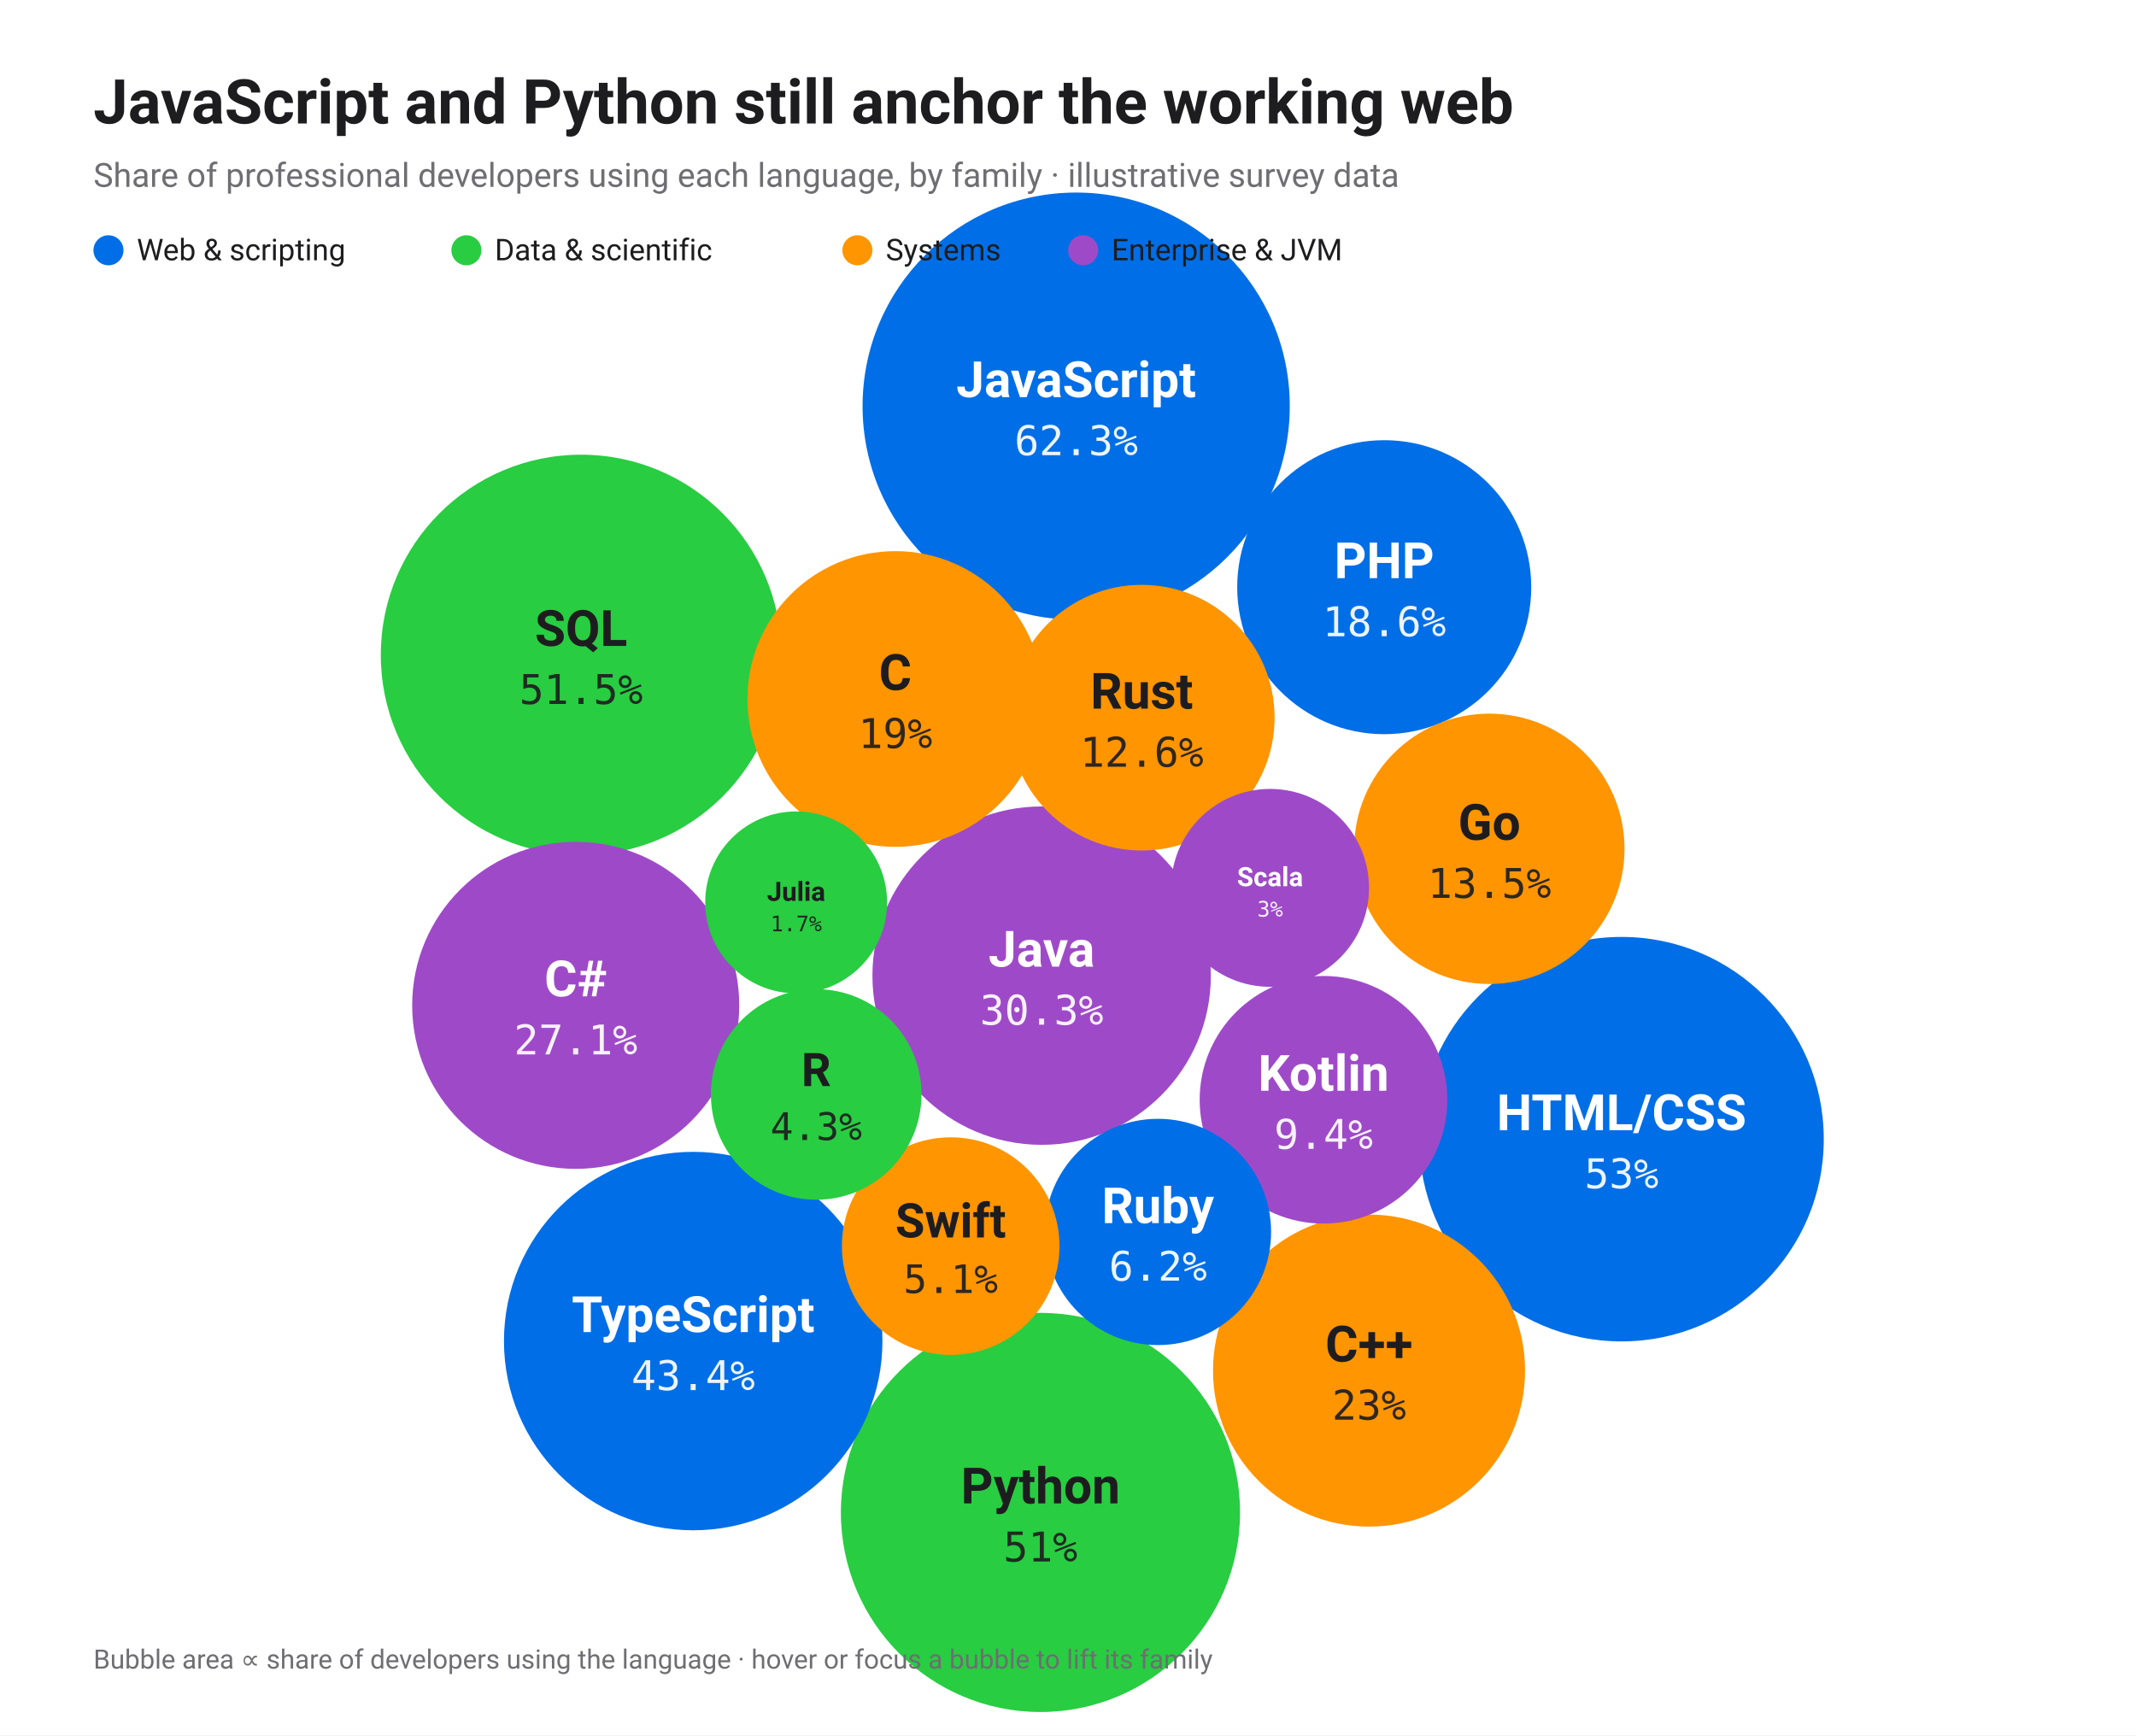
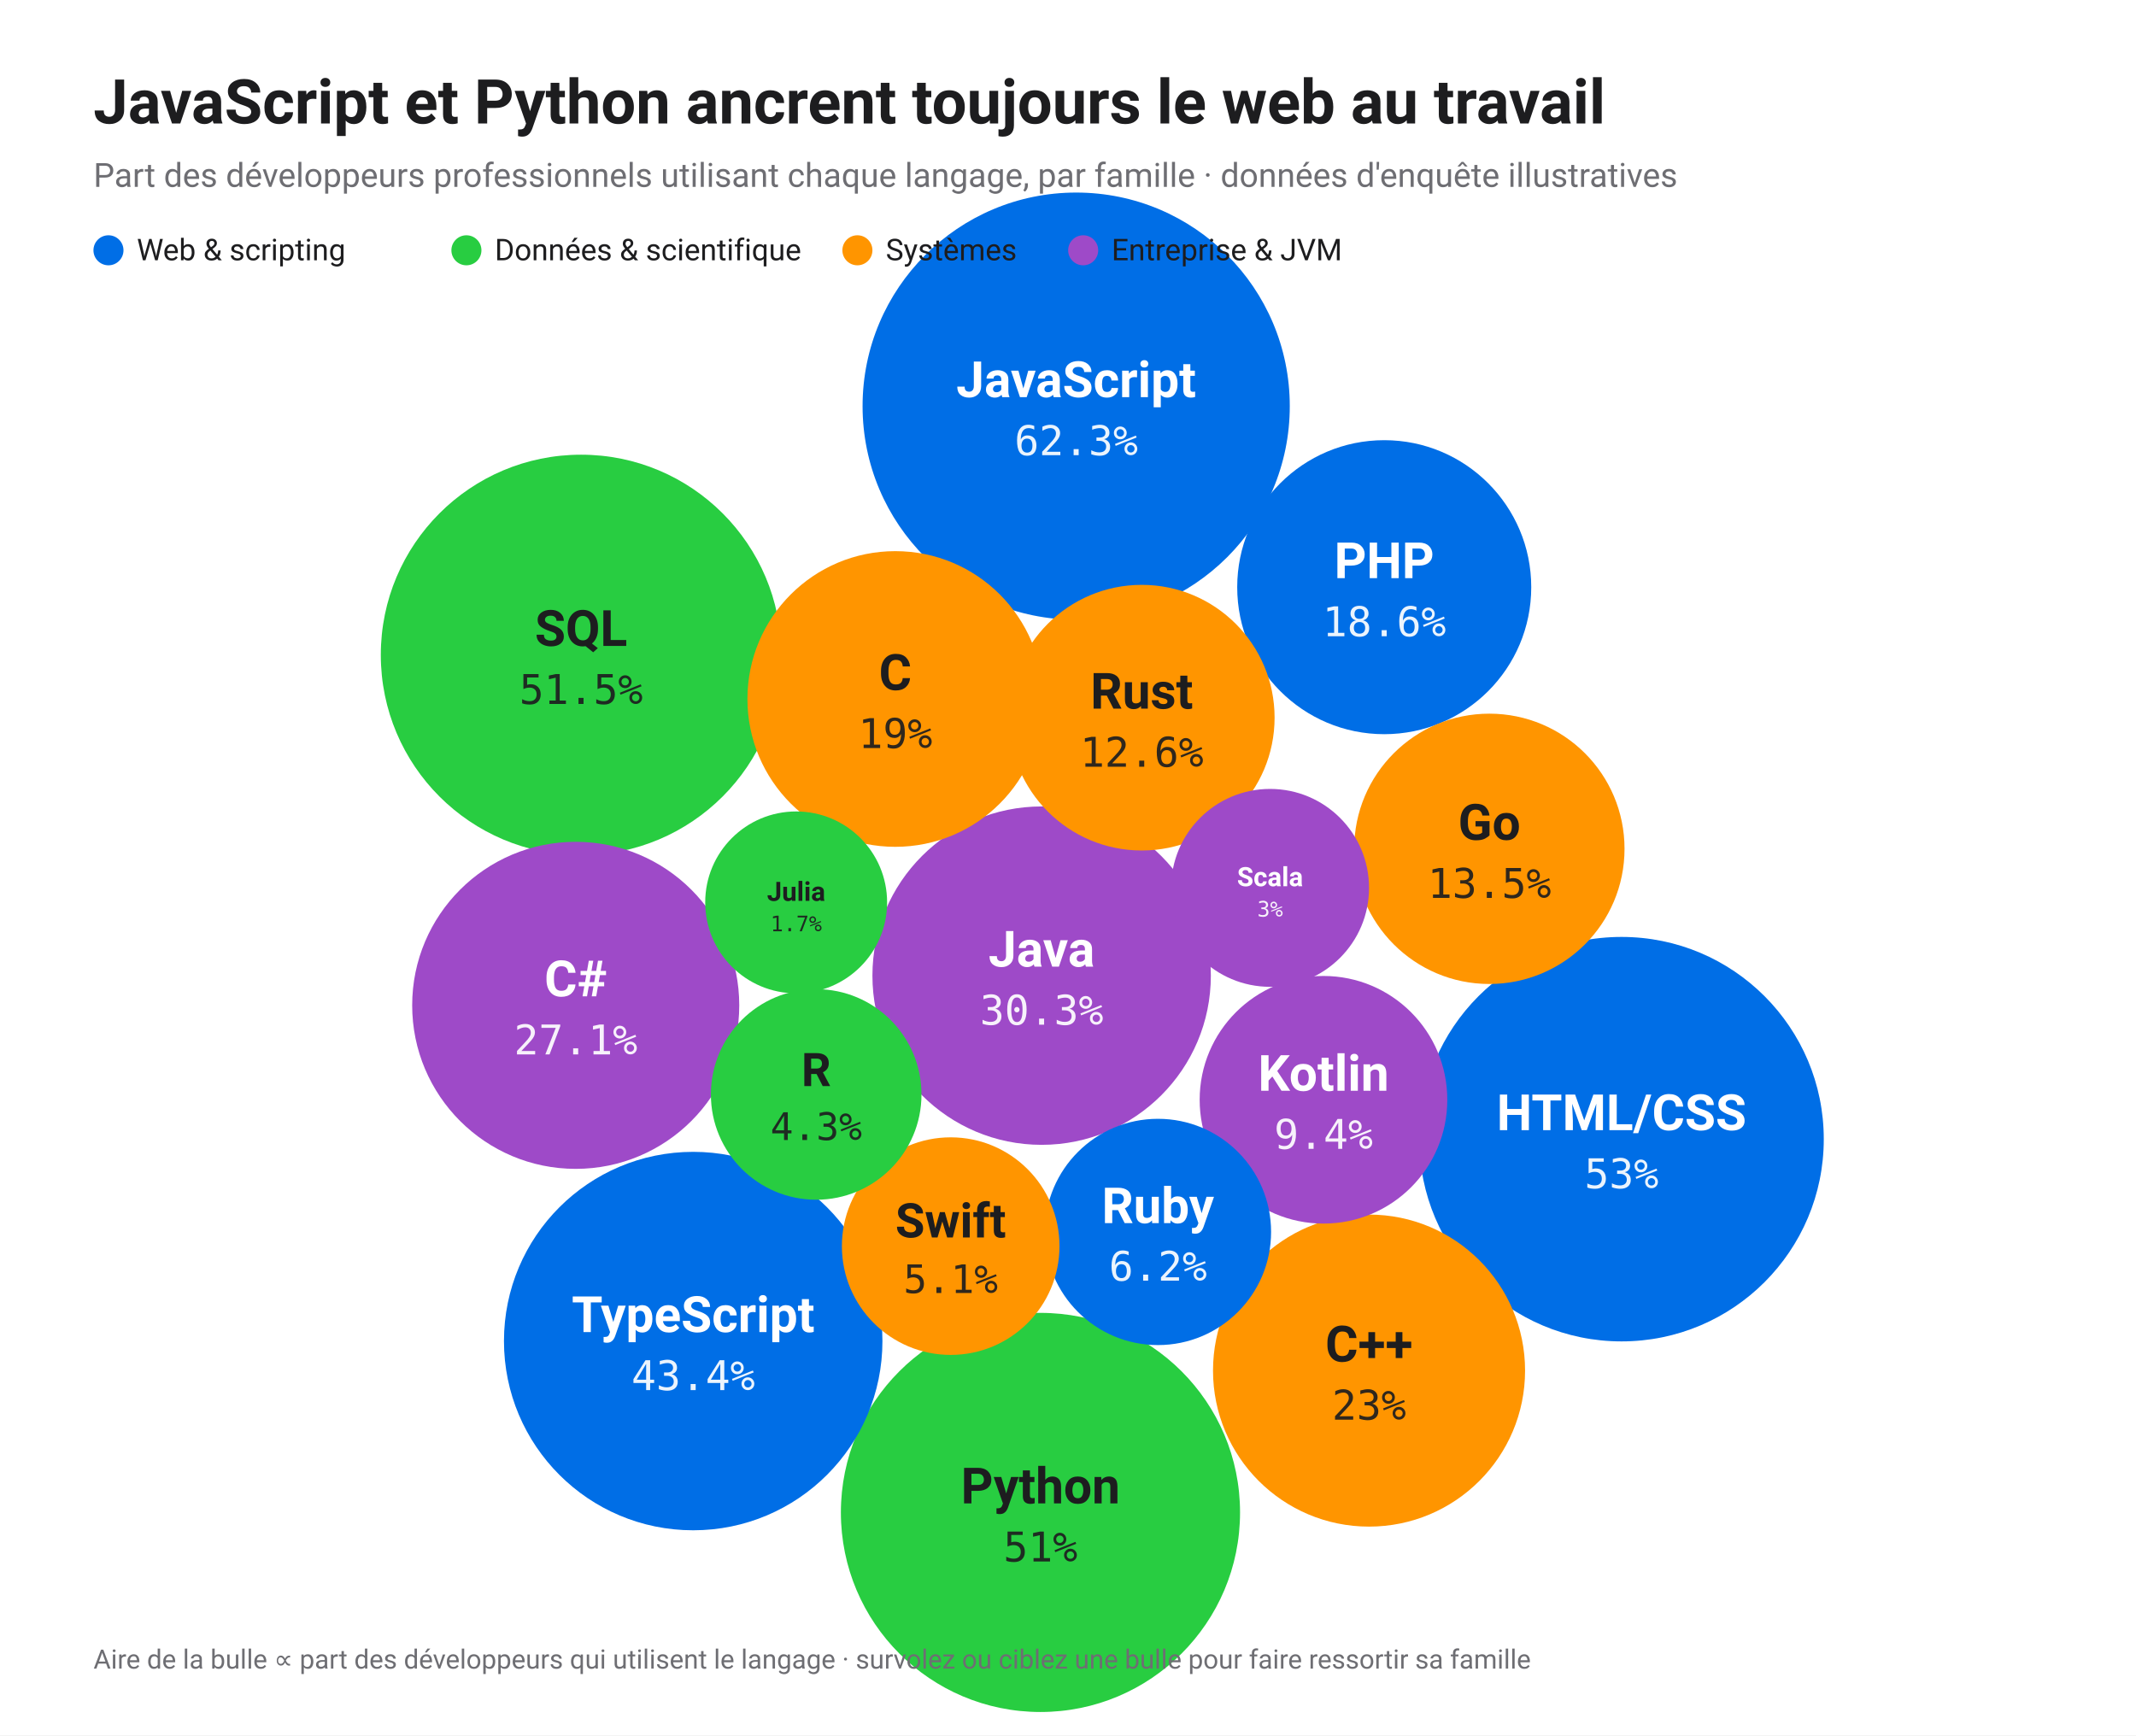
<svg xmlns="http://www.w3.org/2000/svg" width="1280" height="1040" viewBox="0 0 1280 1040" font-family="Roboto, system-ui, sans-serif" role="img" aria-labelledby="pb-title pb-desc">
  <style>.bubble{transition:opacity .18s ease}.bubble:focus{outline:none}#pack:has(.bubble.f0:is(:hover,:focus-within)) .bubble{opacity:.26}#pack:has(.bubble.f0:is(:hover,:focus-within)) .bubble.f0{opacity:1}#pack:has(.bubble.f1:is(:hover,:focus-within)) .bubble{opacity:.26}#pack:has(.bubble.f1:is(:hover,:focus-within)) .bubble.f1{opacity:1}#pack:has(.bubble.f2:is(:hover,:focus-within)) .bubble{opacity:.26}#pack:has(.bubble.f2:is(:hover,:focus-within)) .bubble.f2{opacity:1}#pack:has(.bubble.f3:is(:hover,:focus-within)) .bubble{opacity:.26}#pack:has(.bubble.f3:is(:hover,:focus-within)) .bubble.f3{opacity:1}</style>
  <rect width="1280" height="1040" fill="#FFFFFF" />
-   <text x="56" y="74" font-size="37" font-weight="700" fill="#1D1D1F">JavaScript and Python still anchor the working web</text>
-   <text x="56" y="112" font-size="20" fill="#6E6E73">Share of professional developers using each language, by family · illustrative survey data</text>
+   <text x="56" y="74" font-size="37" font-weight="700" fill="#1D1D1F">JavaScript et Python ancrent toujours le web au travail</text>
+   <text x="56" y="112" font-size="20" fill="#6E6E73">Part des développeurs professionnels utilisant chaque langage, par famille · données d'enquête illustratives</text>
  <g id="pack">
    <g id="bubbles">
      <g class="bubble f0" tabindex="0" role="img" aria-label="JavaScript — 62.3% of developers · Web &amp; scripting">
        <circle cx="644.9" cy="243.4" r="128.0" fill="#006EE6" />
        <text x="644.9" y="238.0" text-anchor="middle" font-size="30.0" font-weight="700" fill="#FFFFFF">JavaScript</text>
        <text x="644.9" y="272.8" text-anchor="middle" font-size="24.6" fill="#FFFFFF" font-family="Roboto Mono, ui-monospace, monospace" opacity="0.92">62.3%</text>
      </g>
      <g class="bubble f0" tabindex="0" role="img" aria-label="HTML/CSS — 53% of developers · Web &amp; scripting">
        <circle cx="971.7" cy="682.7" r="121.2" fill="#006EE6" />
        <text x="971.7" y="677.3" text-anchor="middle" font-size="30.0" font-weight="700" fill="#FFFFFF">HTML/CSS</text>
        <text x="971.7" y="712.1" text-anchor="middle" font-size="24.6" fill="#FFFFFF" font-family="Roboto Mono, ui-monospace, monospace" opacity="0.92">53%</text>
      </g>
      <g class="bubble f1" tabindex="0" role="img" aria-label="SQL — 51.5% of developers · Data &amp; scientific">
        <circle cx="348.2" cy="392.5" r="120.0" fill="#28CD41" />
        <text x="348.2" y="387.1" text-anchor="middle" font-size="30.0" font-weight="700" fill="#1D1D1F">SQL</text>
        <text x="348.2" y="421.9" text-anchor="middle" font-size="24.6" fill="#1D1D1F" font-family="Roboto Mono, ui-monospace, monospace" opacity="0.92">51.5%</text>
      </g>
      <g class="bubble f1" tabindex="0" role="img" aria-label="Python — 51% of developers · Data &amp; scientific">
        <circle cx="623.5" cy="906.4" r="119.6" fill="#28CD41" />
        <text x="623.5" y="901.0" text-anchor="middle" font-size="30.0" font-weight="700" fill="#1D1D1F">Python</text>
        <text x="623.5" y="935.8" text-anchor="middle" font-size="24.6" fill="#1D1D1F" font-family="Roboto Mono, ui-monospace, monospace" opacity="0.92">51%</text>
      </g>
      <g class="bubble f0" tabindex="0" role="img" aria-label="TypeScript — 43.4% of developers · Web &amp; scripting">
        <circle cx="415.4" cy="803.7" r="113.4" fill="#006EE6" />
        <text x="415.4" y="798.3" text-anchor="middle" font-size="30.0" font-weight="700" fill="#FFFFFF">TypeScript</text>
        <text x="415.4" y="833.1" text-anchor="middle" font-size="24.6" fill="#FFFFFF" font-family="Roboto Mono, ui-monospace, monospace" opacity="0.92">43.4%</text>
      </g>
      <g class="bubble f3" tabindex="0" role="img" aria-label="Java — 30.3% of developers · Enterprise &amp; JVM">
        <circle cx="624.2" cy="584.7" r="101.4" fill="#9E4AC8" />
        <text x="624.2" y="579.3" text-anchor="middle" font-size="30.0" font-weight="700" fill="#FFFFFF">Java</text>
        <text x="624.2" y="614.1" text-anchor="middle" font-size="24.6" fill="#FFFFFF" font-family="Roboto Mono, ui-monospace, monospace" opacity="0.92">30.3%</text>
      </g>
      <g class="bubble f3" tabindex="0" role="img" aria-label="C# — 27.1% of developers · Enterprise &amp; JVM">
        <circle cx="345.0" cy="602.5" r="98.0" fill="#9E4AC8" />
        <text x="345.0" y="597.1" text-anchor="middle" font-size="30.0" font-weight="700" fill="#FFFFFF">C#</text>
        <text x="345.0" y="631.9" text-anchor="middle" font-size="24.6" fill="#FFFFFF" font-family="Roboto Mono, ui-monospace, monospace" opacity="0.92">27.1%</text>
      </g>
      <g class="bubble f2" tabindex="0" role="img" aria-label="C++ — 23% of developers · Systems">
        <circle cx="820.4" cy="821.4" r="93.5" fill="#FF9500" />
        <text x="820.4" y="816.0" text-anchor="middle" font-size="30.0" font-weight="700" fill="#1D1D1F">C++</text>
        <text x="820.4" y="850.8" text-anchor="middle" font-size="24.6" fill="#1D1D1F" font-family="Roboto Mono, ui-monospace, monospace" opacity="0.92">23%</text>
      </g>
      <g class="bubble f2" tabindex="0" role="img" aria-label="C — 19% of developers · Systems">
        <circle cx="536.5" cy="418.9" r="88.6" fill="#FF9500" />
        <text x="536.5" y="413.5" text-anchor="middle" font-size="30.0" font-weight="700" fill="#1D1D1F">C</text>
        <text x="536.5" y="448.3" text-anchor="middle" font-size="24.6" fill="#1D1D1F" font-family="Roboto Mono, ui-monospace, monospace" opacity="0.92">19%</text>
      </g>
      <g class="bubble f0" tabindex="0" role="img" aria-label="PHP — 18.6% of developers · Web &amp; scripting">
        <circle cx="829.5" cy="351.9" r="88.1" fill="#006EE6" />
        <text x="829.5" y="346.5" text-anchor="middle" font-size="30.0" font-weight="700" fill="#FFFFFF">PHP</text>
        <text x="829.5" y="381.3" text-anchor="middle" font-size="24.6" fill="#FFFFFF" font-family="Roboto Mono, ui-monospace, monospace" opacity="0.92">18.6%</text>
      </g>
      <g class="bubble f2" tabindex="0" role="img" aria-label="Go — 13.5% of developers · Systems">
        <circle cx="892.5" cy="508.7" r="81.0" fill="#FF9500" />
        <text x="892.5" y="503.3" text-anchor="middle" font-size="30.0" font-weight="700" fill="#1D1D1F">Go</text>
        <text x="892.5" y="538.1" text-anchor="middle" font-size="24.6" fill="#1D1D1F" font-family="Roboto Mono, ui-monospace, monospace" opacity="0.92">13.5%</text>
      </g>
      <g class="bubble f2" tabindex="0" role="img" aria-label="Rust — 12.6% of developers · Systems">
        <circle cx="684.2" cy="430.1" r="79.6" fill="#FF9500" />
        <text x="684.2" y="424.7" text-anchor="middle" font-size="30.0" font-weight="700" fill="#1D1D1F">Rust</text>
        <text x="684.2" y="459.5" text-anchor="middle" font-size="24.6" fill="#1D1D1F" font-family="Roboto Mono, ui-monospace, monospace" opacity="0.92">12.6%</text>
      </g>
      <g class="bubble f3" tabindex="0" role="img" aria-label="Kotlin — 9.4% of developers · Enterprise &amp; JVM">
        <circle cx="793.1" cy="659.1" r="74.2" fill="#9E4AC8" />
        <text x="793.1" y="653.7" text-anchor="middle" font-size="30.0" font-weight="700" fill="#FFFFFF">Kotlin</text>
        <text x="793.1" y="688.5" text-anchor="middle" font-size="24.6" fill="#FFFFFF" font-family="Roboto Mono, ui-monospace, monospace" opacity="0.92">9.4%</text>
      </g>
      <g class="bubble f0" tabindex="0" role="img" aria-label="Ruby — 6.2% of developers · Web &amp; scripting">
        <circle cx="693.9" cy="738.3" r="67.8" fill="#006EE6" />
        <text x="693.9" y="733.0" text-anchor="middle" font-size="29.8" font-weight="700" fill="#FFFFFF">Ruby</text>
        <text x="693.9" y="767.5" text-anchor="middle" font-size="24.4" fill="#FFFFFF" font-family="Roboto Mono, ui-monospace, monospace" opacity="0.92">6.2%</text>
      </g>
      <g class="bubble f2" tabindex="0" role="img" aria-label="Swift — 5.1% of developers · Systems">
        <circle cx="569.7" cy="746.8" r="65.2" fill="#FF9500" />
        <text x="569.7" y="741.6" text-anchor="middle" font-size="28.7" font-weight="700" fill="#1D1D1F">Swift</text>
        <text x="569.7" y="774.9" text-anchor="middle" font-size="23.5" fill="#1D1D1F" font-family="Roboto Mono, ui-monospace, monospace" opacity="0.92">5.1%</text>
      </g>
      <g class="bubble f1" tabindex="0" role="img" aria-label="R — 4.3% of developers · Data &amp; scientific">
        <circle cx="489.1" cy="655.9" r="63.1" fill="#28CD41" />
        <text x="489.1" y="650.9" text-anchor="middle" font-size="27.8" font-weight="700" fill="#1D1D1F">R</text>
        <text x="489.1" y="683.2" text-anchor="middle" font-size="22.8" fill="#1D1D1F" font-family="Roboto Mono, ui-monospace, monospace" opacity="0.92">4.3%</text>
      </g>
      <g class="bubble f3" tabindex="0" role="img" aria-label="Scala — 3% of developers · Enterprise &amp; JVM">
        <circle cx="761.1" cy="532.1" r="59.3" fill="#9E4AC8" />
        <text x="761.1" y="531.1" text-anchor="middle" font-size="16.0" font-weight="700" fill="#FFFFFF">Scala</text>
        <text x="761.1" y="549.3" text-anchor="middle" font-size="12.8" fill="#FFFFFF" font-family="Roboto Mono, ui-monospace, monospace" opacity="0.92">3%</text>
      </g>
      <g class="bubble f1" tabindex="0" role="img" aria-label="Julia — 1.7% of developers · Data &amp; scientific">
        <circle cx="477.1" cy="540.8" r="54.5" fill="#28CD41" />
        <text x="477.1" y="539.9" text-anchor="middle" font-size="16.0" font-weight="700" fill="#1D1D1F">Julia</text>
        <text x="477.1" y="558.1" text-anchor="middle" font-size="12.8" fill="#1D1D1F" font-family="Roboto Mono, ui-monospace, monospace" opacity="0.92">1.7%</text>
      </g>
    </g>
  </g>
  <circle cx="65.0" cy="150.0" r="9" fill="#006EE6" />
  <text x="82.0" y="156.0" text-anchor="start" font-size="18" fill="#1D1D1F">Web &amp; scripting</text>
  <circle cx="279.5" cy="150.0" r="9" fill="#28CD41" />
-   <text x="296.5" y="156.0" text-anchor="start" font-size="18" fill="#1D1D1F">Data &amp; scientific</text>
+   <text x="296.5" y="156.0" text-anchor="start" font-size="18" fill="#1D1D1F">Données &amp; scientifique</text>
  <circle cx="513.8" cy="150.0" r="9" fill="#FF9500" />
-   <text x="530.8" y="156.0" text-anchor="start" font-size="18" fill="#1D1D1F">Systems</text>
+   <text x="530.8" y="156.0" text-anchor="start" font-size="18" fill="#1D1D1F">Systèmes</text>
  <circle cx="649.1" cy="150.0" r="9" fill="#9E4AC8" />
-   <text x="666.1" y="156.0" text-anchor="start" font-size="18" fill="#1D1D1F">Enterprise &amp; JVM</text>
-   <text x="56" y="1000.0" font-size="16" fill="#6E6E73">Bubble area ∝ share of developers using the language · hover or focus a bubble to lift its family</text>
+   <text x="666.1" y="156.0" text-anchor="start" font-size="18" fill="#1D1D1F">Entreprise &amp; JVM</text>
+   <text x="56" y="1000.0" font-size="16" fill="#6E6E73">Aire de la bulle ∝ part des développeurs qui utilisent le langage · survolez ou ciblez une bulle pour faire ressortir sa famille</text>
  <g data-fs-internal="" role="button" tabindex="0" aria-label="Toggle fullscreen" transform="translate(1232,14)" style="display:none;cursor:pointer">
    <rect x="0" y="0" width="34" height="34" rx="8" fill="#F2F3F5" />
    <path d="M6 13 V6 h7 M28 13 V6 h-7 M6 21 v7 h7 M28 21 v7 h-7" fill="none" stroke="#1D1D1F" stroke-width="2" stroke-linecap="round" />
  </g>
</svg>
